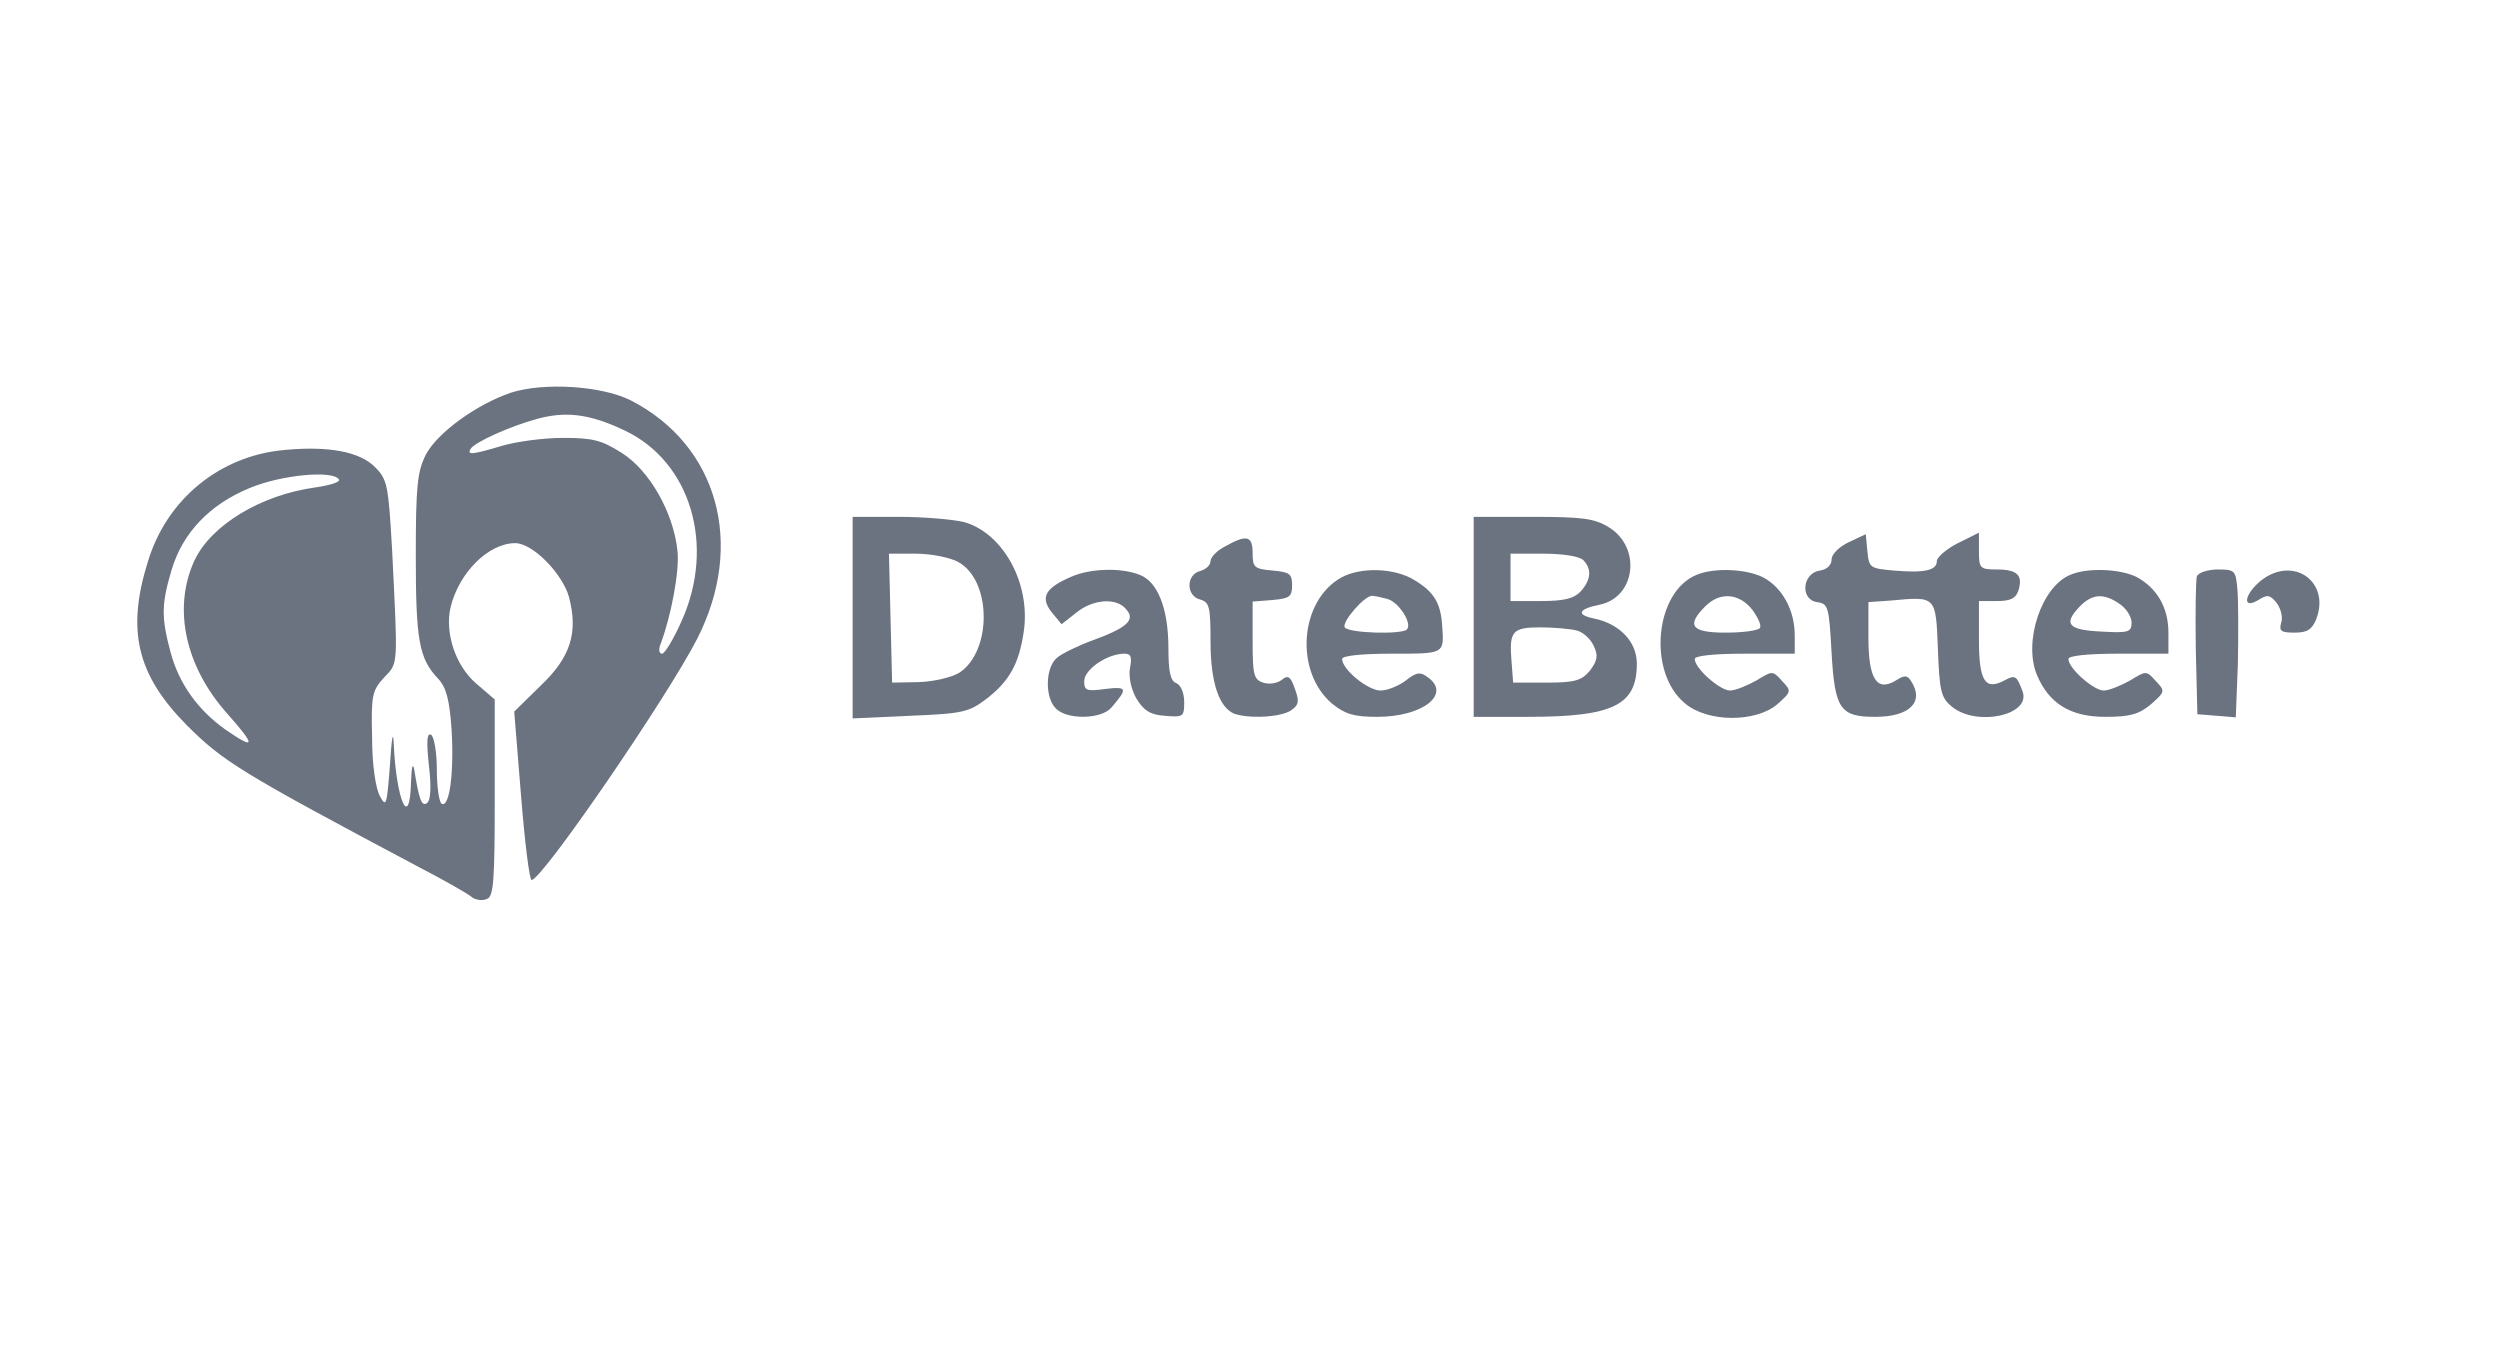
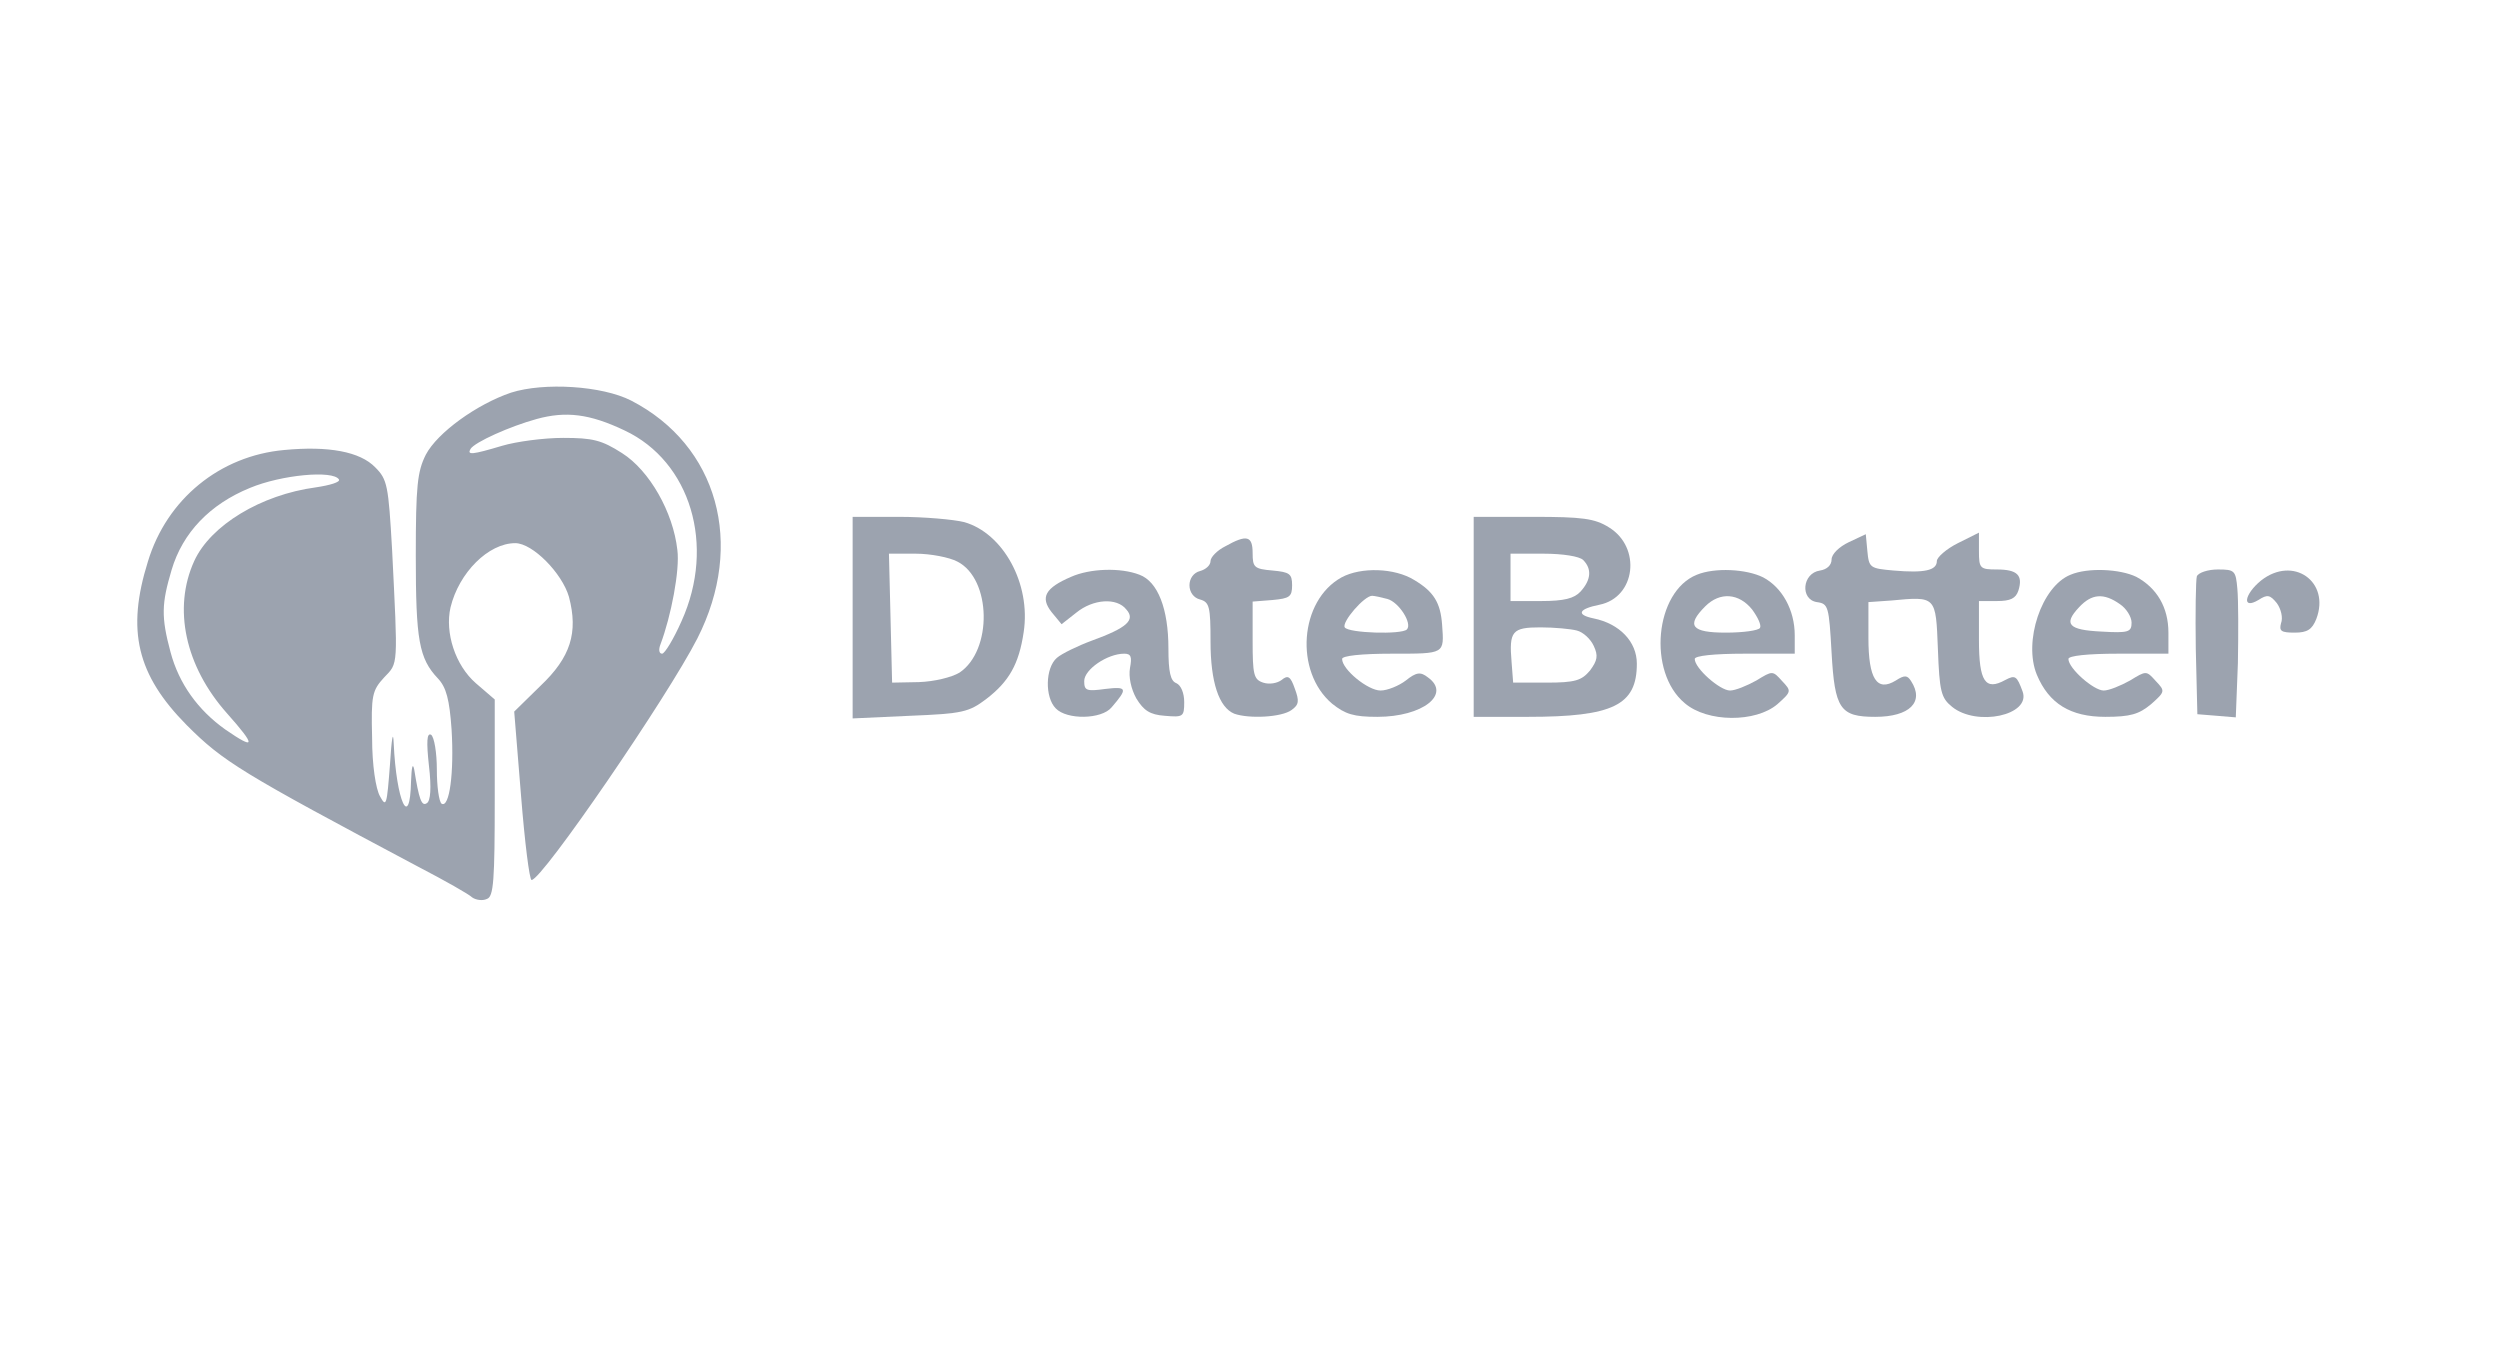
<svg xmlns="http://www.w3.org/2000/svg" version="1.0" width="250px" height="136px" viewBox="0 0 475 136" preserveAspectRatio="xMidYMid meet">
-   <g transform="translate(0,136) scale(0.1,-0.1)" fill="#6B7280" stroke="none">
+   <g transform="translate(0,136) scale(0.1,-0.1)" fill="#9CA3AF" stroke="none">
    <path d="M971 1226 c-65 -22 -140 -76 -162 -118 -16 -32 -19 -59 -19 -192 0 -160 6 -195 42 -233 16 -17 22 -40 26 -97 5 -82 -4 -150 -19 -141 -5 4 -9 33 -9 65 0 32 -5 62 -11 66 -8 4 -9 -13 -4 -59 5 -42 3 -67 -4 -71 -10 -7 -15 8 -24 64 -3 14 -5 4 -6 -22 -2 -95 -28 -39 -33 72 -1 26 -4 9 -7 -40 -6 -78 -7 -83 -19 -61 -8 14 -15 59 -15 111 -2 81 0 90 23 115 27 28 26 19 15 242 -7 123 -9 134 -32 157 -29 30 -89 41 -173 33 -122 -11 -223 -93 -259 -212 -41 -131 -21 -215 74 -311 69 -69 103 -90 440 -269 50 -26 96 -52 102 -58 7 -5 20 -7 28 -3 13 4 15 35 15 192 l0 187 -36 31 c-39 34 -59 96 -48 144 16 66 72 122 123 122 33 0 89 -57 102 -102 18 -68 3 -115 -54 -169 l-50 -49 13 -160 c7 -88 16 -160 20 -160 20 0 259 349 315 459 91 179 39 367 -126 452 -55 28 -165 35 -228 15z m216 -72 c125 -59 173 -218 108 -362 -15 -34 -32 -62 -37 -62 -6 0 -7 8 -3 18 20 53 37 141 32 179 -8 72 -53 151 -105 184 -39 25 -56 29 -112 29 -37 0 -89 -7 -116 -15 -57 -17 -67 -18 -60 -6 8 13 75 43 126 57 55 15 100 10 167 -22z m-543 -93 c3 -5 -17 -11 -44 -15 -104 -14 -200 -72 -231 -140 -41 -90 -17 -200 62 -289 56 -63 55 -71 -3 -31 -52 37 -88 87 -104 147 -18 67 -17 92 2 156 21 71 73 125 149 156 60 25 158 34 169 16z" />
    <path d="M1620 799 l0 -192 109 5 c100 4 112 7 145 32 43 33 62 66 71 127 14 92 -39 188 -113 209 -20 5 -76 10 -124 10 l-88 0 0 -191z m199 106 c65 -33 67 -169 4 -211 -15 -9 -48 -17 -77 -18 l-51 -1 -3 123 -3 122 51 0 c28 0 64 -7 79 -15z" />
    <path d="M2800 800 l0 -190 103 0 c162 0 207 22 207 101 0 42 -33 76 -82 86 -34 7 -29 18 11 26 69 14 80 109 18 147 -27 17 -51 20 -144 20 l-113 0 0 -190z m208 108 c17 -17 15 -38 -5 -60 -12 -13 -31 -18 -75 -18 l-58 0 0 45 0 45 63 0 c36 0 68 -5 75 -12z m-12 -134 c12 -3 26 -16 32 -29 9 -19 7 -28 -7 -47 -16 -19 -28 -23 -83 -23 l-63 0 -3 39 c-5 59 1 66 55 66 26 0 58 -3 69 -6z" />
    <path d="M3513 942 c-19 -9 -33 -23 -33 -33 0 -11 -9 -19 -22 -21 -34 -5 -38 -55 -6 -60 22 -3 23 -8 28 -96 6 -107 16 -122 83 -122 65 0 94 28 68 68 -7 11 -12 12 -29 1 -36 -22 -52 3 -52 81 l0 68 43 3 c86 8 85 9 89 -92 3 -81 6 -93 27 -110 47 -38 150 -16 134 29 -11 30 -14 32 -33 22 -38 -21 -50 -3 -50 76 l0 74 34 0 c26 0 36 5 41 20 9 29 -2 40 -41 40 -32 0 -34 2 -34 35 l0 35 -40 -20 c-22 -11 -40 -27 -40 -34 0 -18 -24 -23 -82 -18 -45 4 -47 5 -50 37 l-3 32 -32 -15z" />
    <path d="M2328 934 c-16 -8 -28 -21 -28 -28 0 -8 -9 -16 -20 -19 -12 -3 -20 -14 -20 -27 0 -13 8 -24 20 -27 18 -5 20 -14 20 -80 0 -77 16 -125 45 -137 28 -10 90 -7 109 7 14 10 15 17 6 41 -8 23 -13 26 -25 16 -8 -6 -23 -9 -35 -5 -18 6 -20 15 -20 80 l0 74 38 3 c32 3 37 6 37 28 0 22 -5 25 -37 28 -35 3 -38 6 -38 33 0 33 -11 36 -52 13z" />
    <path d="M2035 876 c-49 -21 -59 -39 -37 -67 l19 -23 28 22 c32 26 77 29 95 6 18 -20 1 -35 -65 -59 -27 -10 -58 -25 -67 -33 -22 -19 -23 -75 -2 -96 21 -22 87 -21 106 2 31 36 30 40 -12 35 -36 -5 -40 -3 -40 15 0 22 44 52 76 52 13 0 15 -6 11 -27 -3 -17 2 -40 12 -58 14 -23 26 -31 54 -33 35 -3 37 -2 37 26 0 17 -6 32 -15 36 -11 4 -15 21 -15 66 0 75 -20 127 -55 140 -36 14 -94 12 -130 -4z" />
    <path d="M2549 875 c-80 -44 -90 -179 -18 -240 25 -20 41 -25 86 -25 86 0 141 43 96 75 -14 11 -22 10 -42 -6 -13 -10 -35 -19 -48 -19 -24 0 -73 40 -73 60 0 6 36 10 95 10 101 0 99 -1 95 55 -3 42 -16 63 -53 85 -37 23 -101 25 -138 5z m87 -41 c22 -6 48 -47 37 -58 -10 -10 -111 -7 -118 4 -6 10 37 60 52 60 4 0 18 -3 29 -6z" />
    <path d="M3224 880 c-80 -32 -94 -185 -23 -244 43 -37 135 -37 176 -2 27 24 27 25 9 44 -18 20 -18 20 -49 1 -18 -10 -40 -19 -50 -19 -19 0 -67 42 -67 60 0 6 36 10 95 10 l95 0 0 35 c0 48 -24 91 -60 110 -32 16 -92 19 -126 5z m105 -66 c11 -15 18 -30 15 -35 -3 -5 -32 -9 -65 -9 -65 0 -76 13 -39 50 28 28 64 25 89 -6z" />
    <path d="M3934 880 c-55 -22 -90 -127 -64 -190 23 -55 64 -80 130 -80 48 0 64 5 87 24 27 24 27 25 9 44 -18 20 -18 20 -49 1 -18 -10 -40 -19 -50 -19 -19 0 -67 42 -67 60 0 6 36 10 95 10 l95 0 0 40 c0 48 -22 85 -61 106 -31 15 -92 18 -125 4z m94 -56 c12 -8 22 -24 22 -35 0 -18 -6 -20 -57 -17 -63 3 -73 14 -43 46 24 26 47 28 78 6z" />
    <path d="M4174 877 c-2 -7 -3 -69 -2 -138 l3 -124 37 -3 36 -3 4 103 c1 57 1 120 -1 141 -3 35 -5 37 -37 37 -19 0 -37 -6 -40 -13z" />
    <path d="M4296 869 c-32 -26 -37 -56 -5 -37 17 11 22 10 35 -6 8 -11 12 -28 8 -38 -4 -15 0 -18 26 -18 24 0 33 6 41 26 27 71 -44 121 -105 73z" />
  </g>
</svg>
